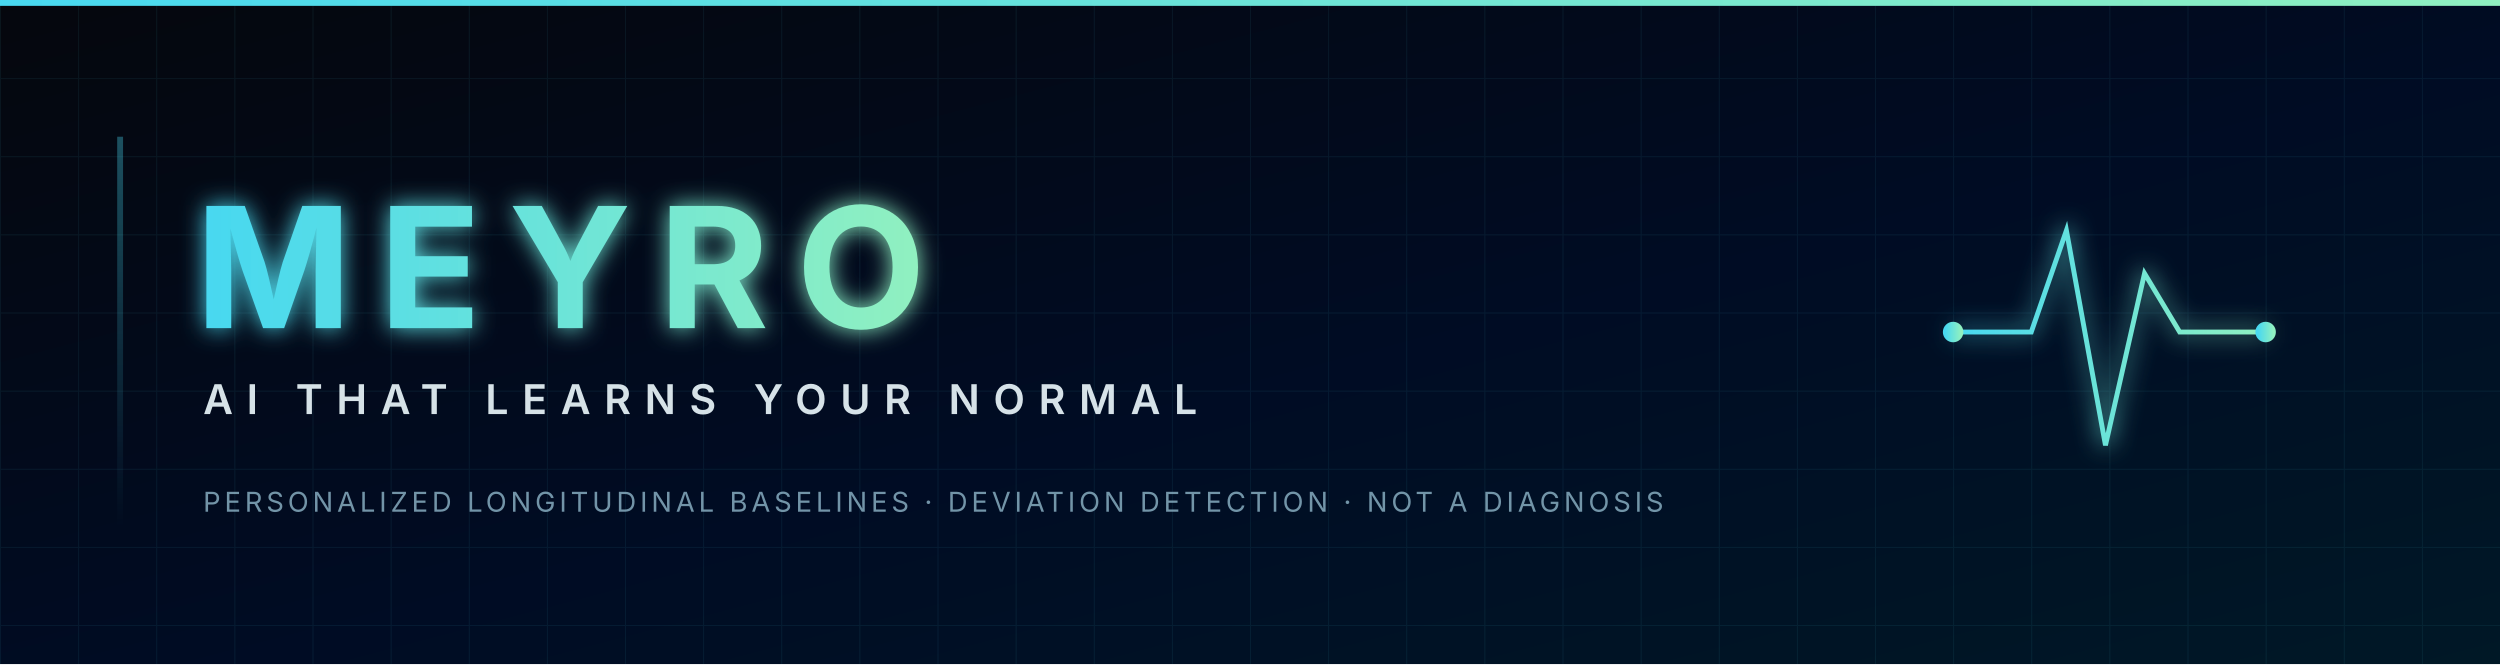
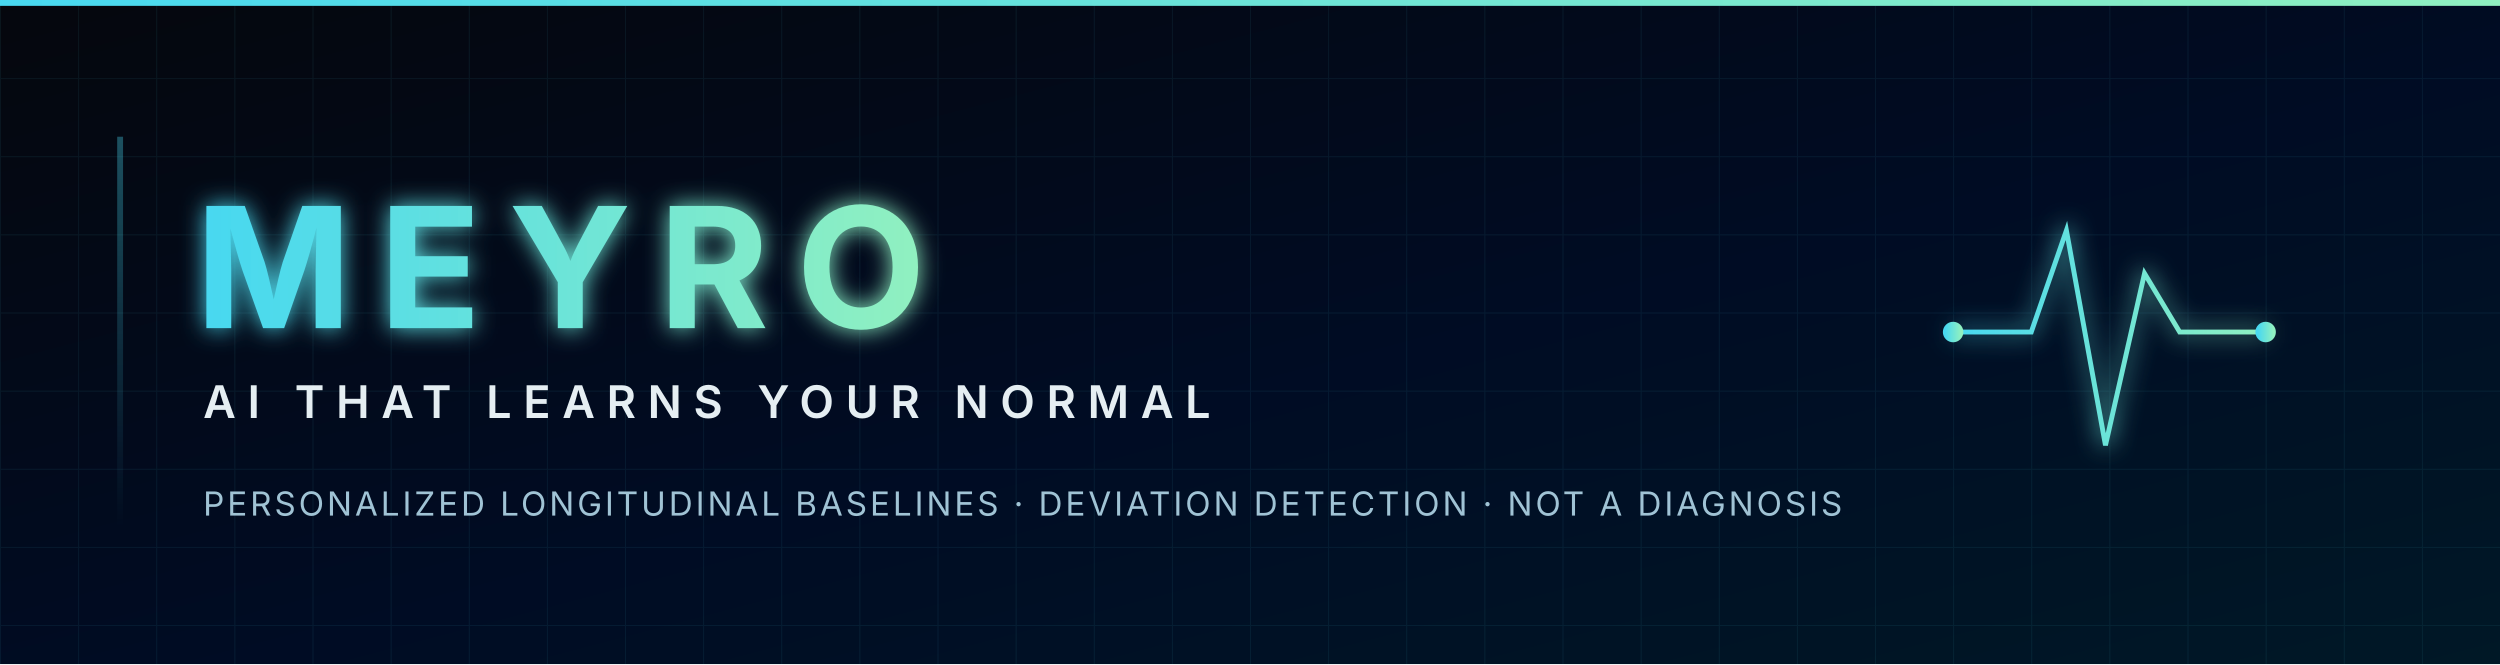
<svg xmlns="http://www.w3.org/2000/svg" width="1280" height="340" viewBox="0 0 1280 340" role="img" aria-label="MEYRO — AI that learns your normal">
  <defs>
    <linearGradient id="bg" x1="0" y1="0" x2="1" y2="1">
      <stop offset="0%" stop-color="#05070d" />
      <stop offset="55%" stop-color="#000c24" />
      <stop offset="100%" stop-color="#001826" />
    </linearGradient>
    <linearGradient id="accent" x1="0" y1="0" x2="1" y2="0">
      <stop offset="0%" stop-color="#48d8f0" />
      <stop offset="100%" stop-color="#90f0c0" />
    </linearGradient>
    <linearGradient id="fade" x1="0" y1="0" x2="0" y2="1">
      <stop offset="0%" stop-color="#48d8f0" stop-opacity="0.35" />
      <stop offset="100%" stop-color="#48d8f0" stop-opacity="0" />
    </linearGradient>
    <pattern id="grid" width="40" height="40" patternUnits="userSpaceOnUse">
      <path d="M40 0H0V40" fill="none" stroke="#48d8f0" stroke-opacity="0.07" stroke-width="1" />
    </pattern>
    <filter id="glow" x="-50%" y="-50%" width="200%" height="200%">
      <feGaussianBlur stdDeviation="6" result="b" />
      <feMerge>
        <feMergeNode in="b" />
        <feMergeNode in="SourceGraphic" />
      </feMerge>
    </filter>
  </defs>
  <rect width="1280" height="340" fill="url(#bg)" />
  <rect width="1280" height="340" fill="url(#grid)" />
  <rect x="0" y="0" width="1280" height="3" fill="url(#accent)" />
  <rect x="60" y="70" width="3" height="200" fill="url(#fade)" />
  <text x="100" y="168" font-family="'Segoe UI', Inter, Helvetica, Arial, sans-serif" font-size="86" font-weight="700" letter-spacing="14" fill="url(#accent)" filter="url(#glow)">MEYRO</text>
-   <text x="104" y="212" font-family="'Segoe UI', Inter, Helvetica, Arial, sans-serif" font-size="21" font-weight="600" letter-spacing="7" fill="#e8f4f8" opacity="0.92">AI THAT LEARNS YOUR NORMAL</text>
-   <text x="104" y="262" font-family="'Segoe UI', Inter, Helvetica, Arial, sans-serif" font-size="14" font-weight="400" letter-spacing="2" fill="#8fb6c9" opacity="0.8">PERSONALIZED LONGITUDINAL BASELINES · DEVIATION DETECTION · NOT A DIAGNOSIS</text>
+   <text x="104" y="214" font-family="'Segoe UI', Inter, Helvetica, Arial, sans-serif" font-size="23" font-weight="600" letter-spacing="6" fill="#eef8fb" opacity="0.96">AI THAT LEARNS YOUR NORMAL</text>
+   <text x="104" y="264" font-family="'Segoe UI', Inter, Helvetica, Arial, sans-serif" font-size="17" font-weight="400" letter-spacing="1.5" fill="#a8ccdd" opacity="0.95">PERSONALIZED LONGITUDINAL BASELINES · DEVIATION DETECTION · NOT A DIAGNOSIS</text>
  <g transform="translate(1000,170)" stroke="url(#accent)" fill="none" stroke-width="2.5" stroke-linecap="round">
    <polyline points="0,0 40,0 58,-52 78,58 98,-30 116,0 160,0" filter="url(#glow)" />
    <circle cx="0" cy="0" r="4" fill="url(#accent)" />
    <circle cx="160" cy="0" r="4" fill="url(#accent)" />
  </g>
</svg>
